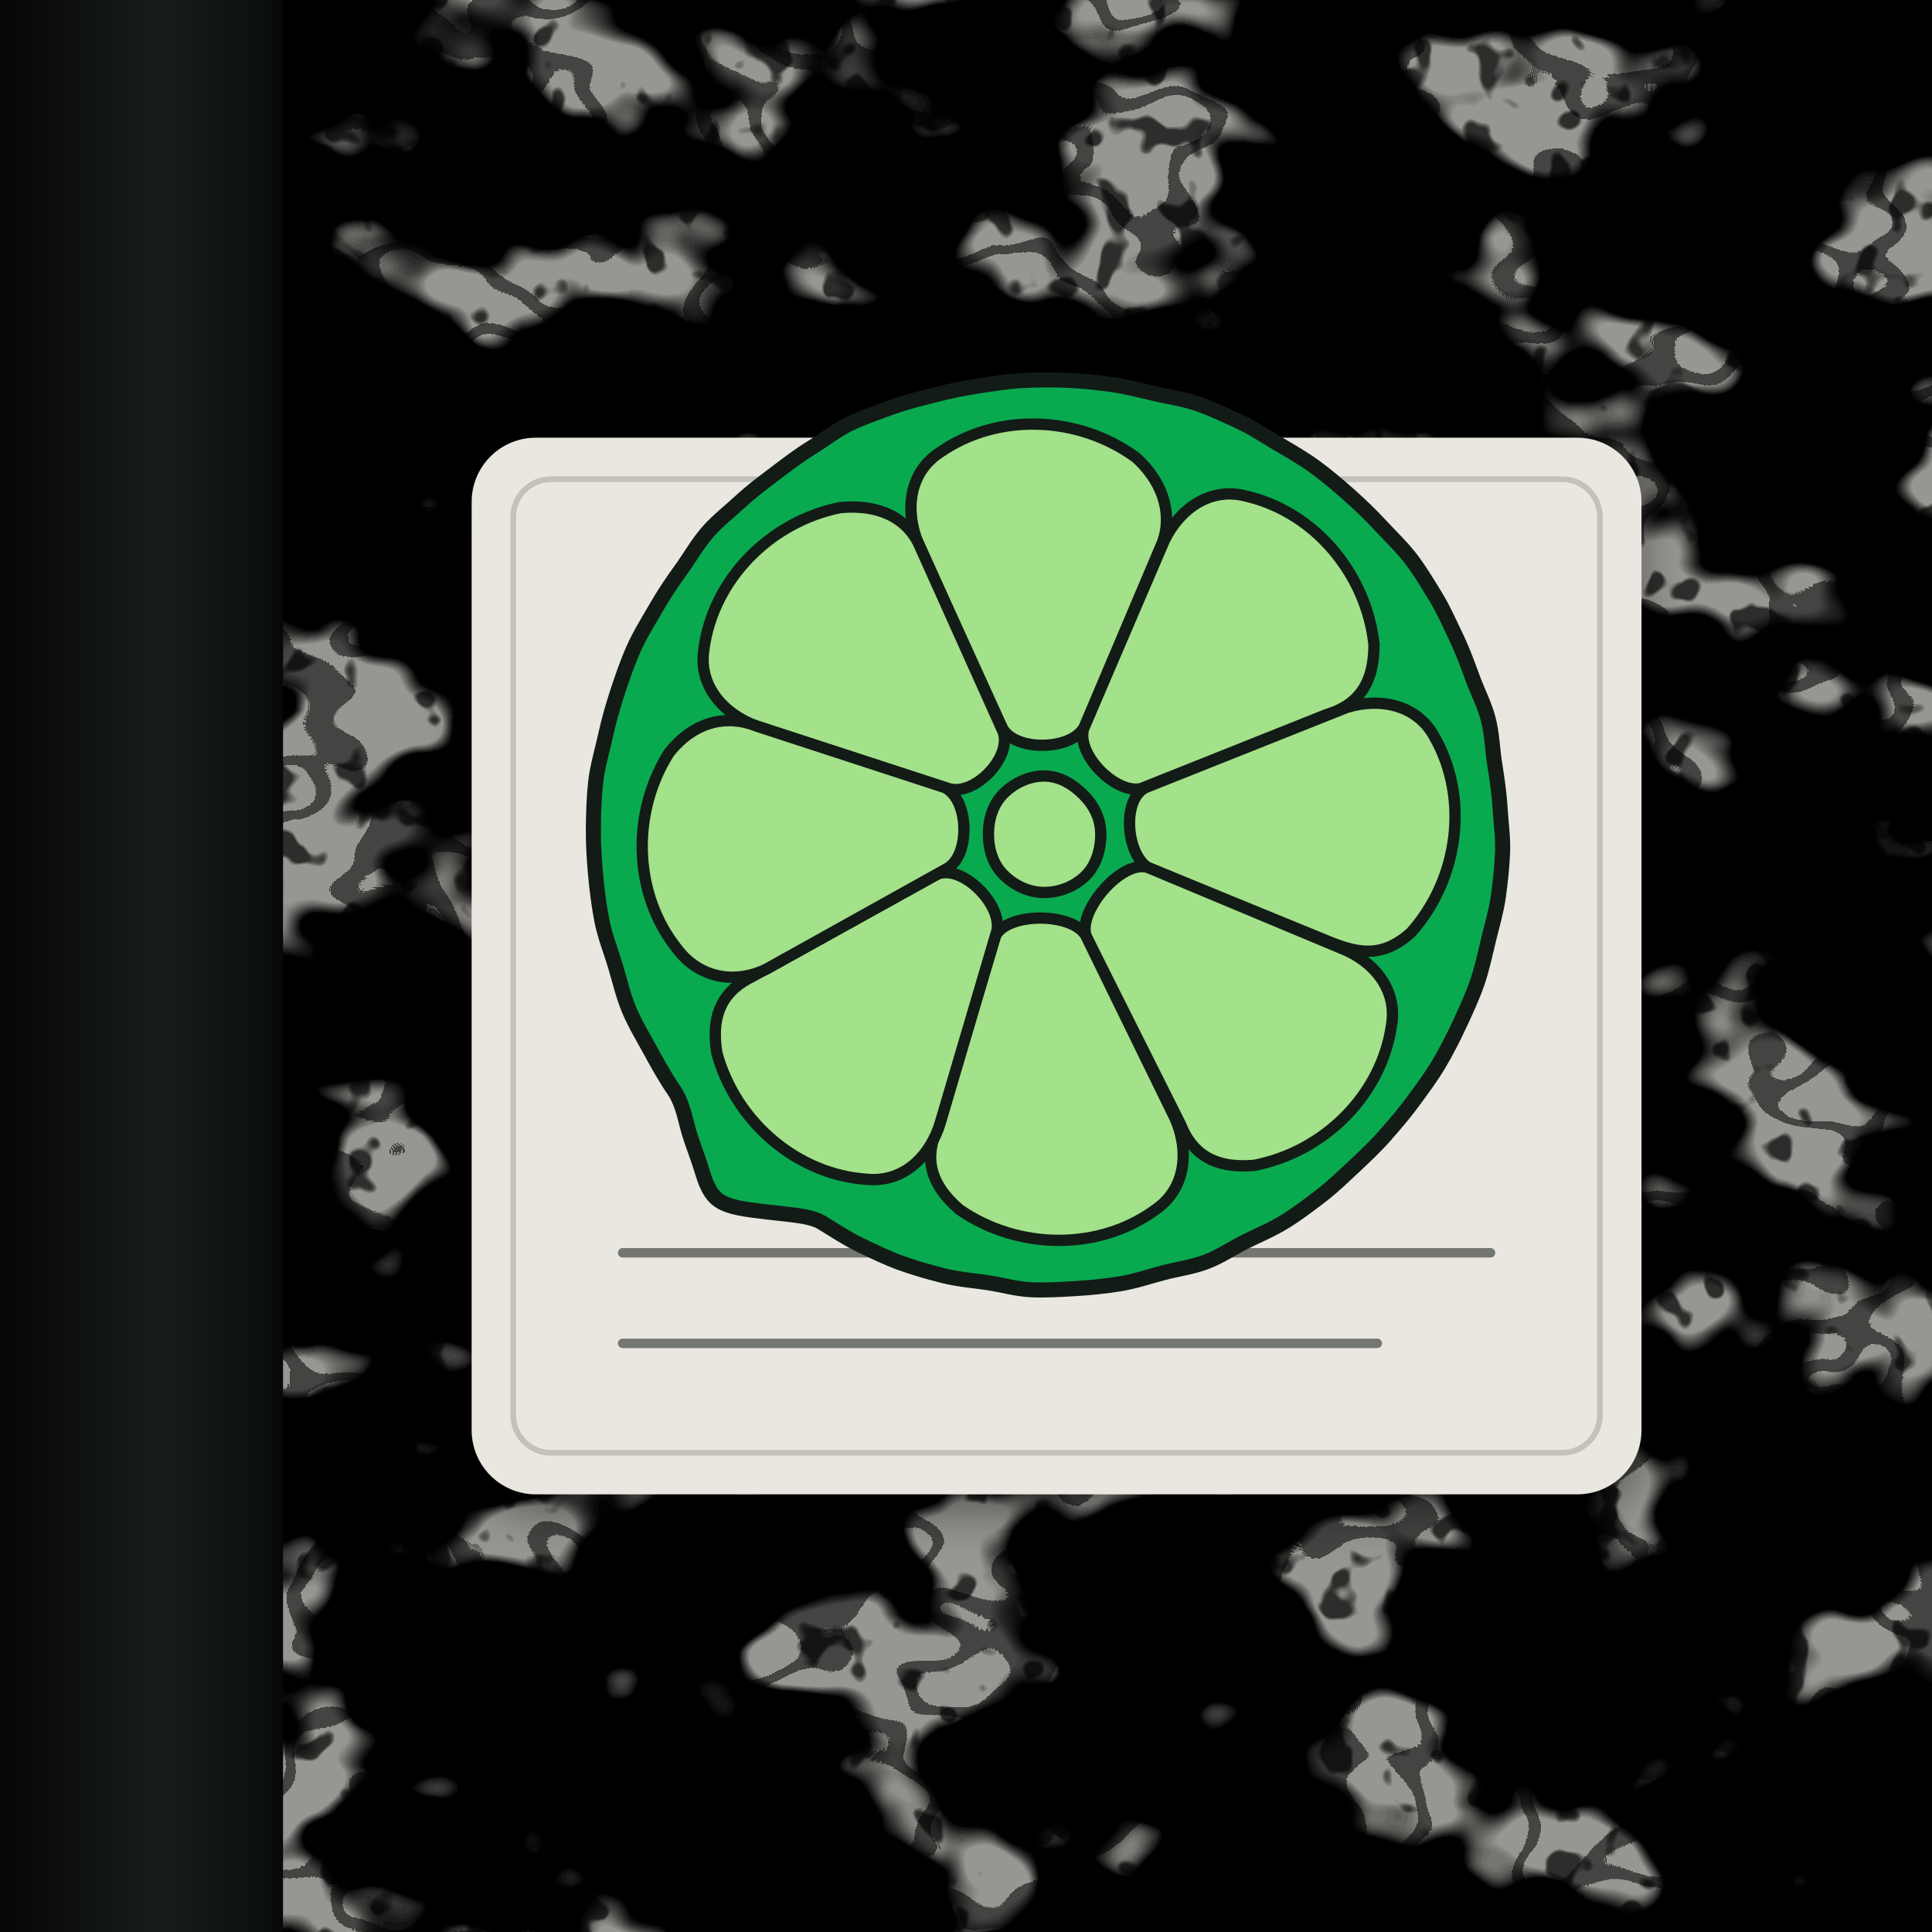
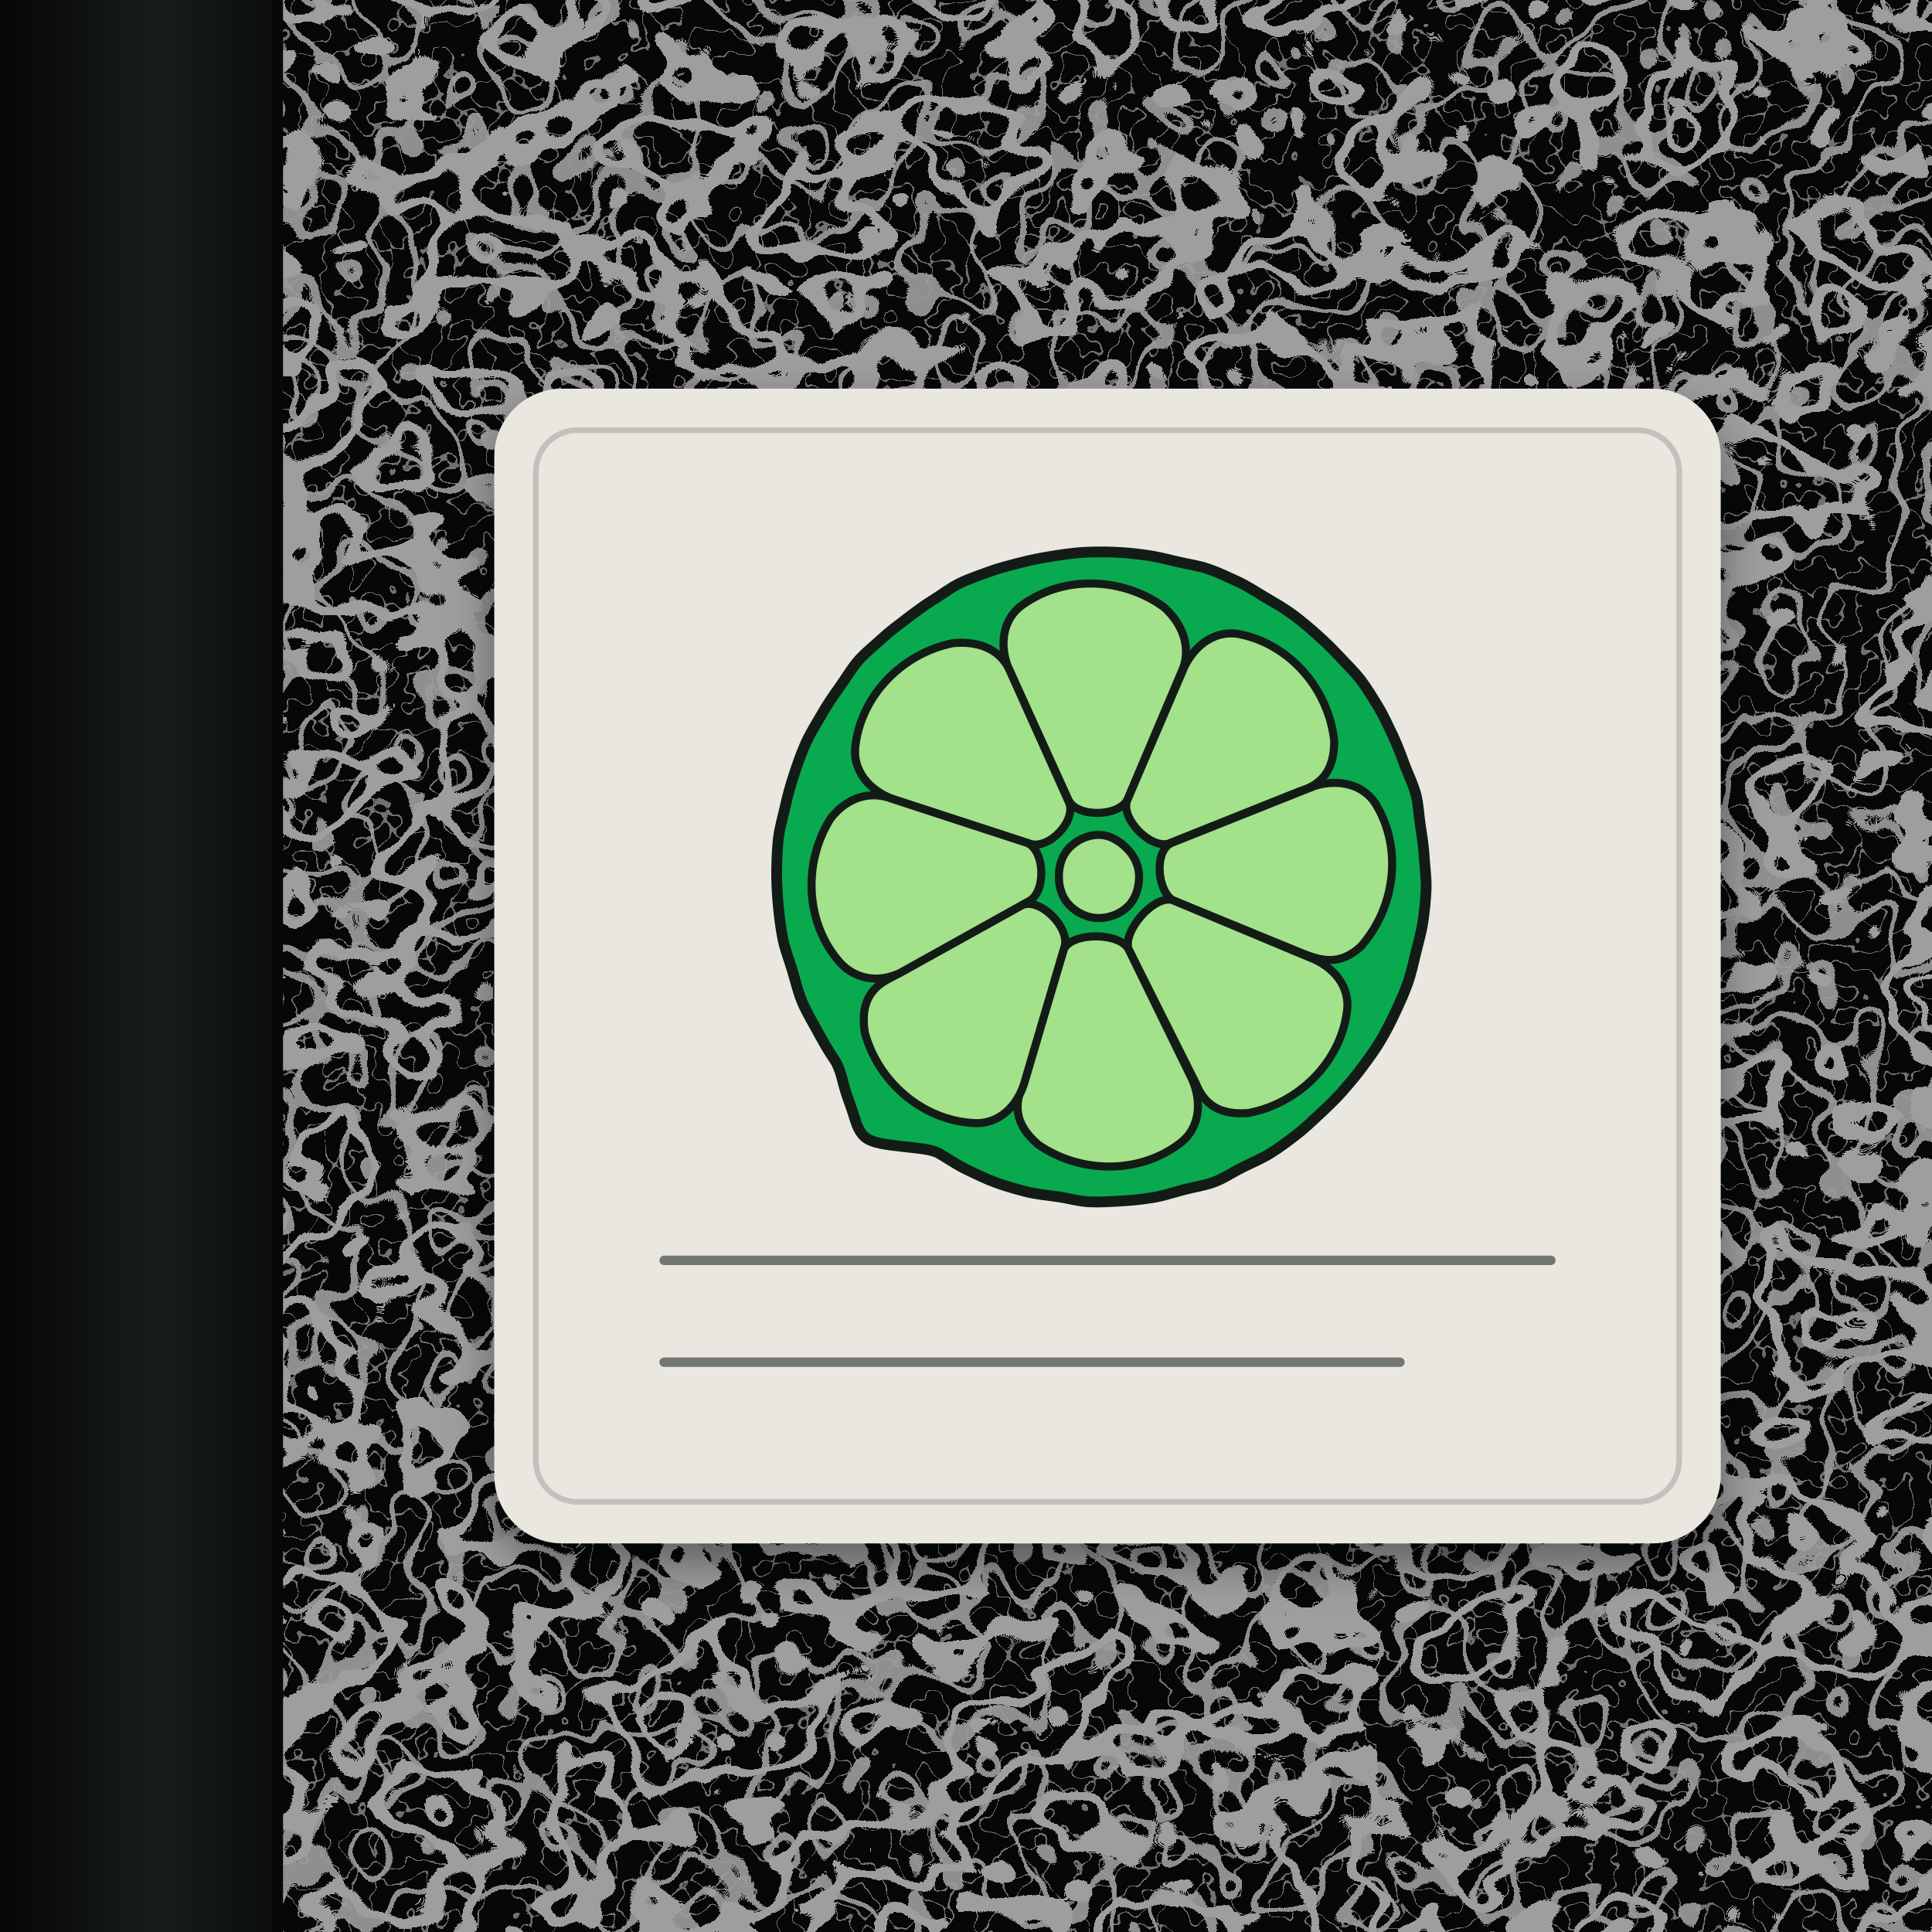
<svg xmlns="http://www.w3.org/2000/svg" width="1024" height="1024" viewBox="0 0 1024 1024">
  <defs>
-     <filter id="blobs" x="0" y="0" width="100%" height="100%" color-interpolation-filters="sRGB">
-       <feTurbulence type="fractalNoise" baseFrequency="0.009 0.012" numOctaves="3" seed="11" result="n" />
-       <feColorMatrix in="n" type="matrix" values="0 0 0 0 0  0 0 0 0 0  0 0 0 0 0  0 0 0 14 -5.0" />
-     </filter>
-     <filter id="ribbons" x="0" y="0" width="100%" height="100%" color-interpolation-filters="sRGB">
-       <feTurbulence type="fractalNoise" baseFrequency="0.016 0.022" numOctaves="2" seed="5" result="n" />
-       <feColorMatrix in="n" type="matrix" values="0 0 0 0 0  0 0 0 0 0  0 0 0 0 0  1 0 0 0 0" />
+     <filter id="worms" x="0" y="0" width="100%" height="100%" color-interpolation-filters="sRGB">
+       <feTurbulence type="fractalNoise" baseFrequency="0.015 0.018" numOctaves="3" seed="8" result="n" />
+       <feColorMatrix in="n" type="matrix" values="0 0 0 0 1  0 0 0 0 1  0 0 0 0 1  1 0 0 0 0" />
      <feComponentTransfer>
-         <feFuncA type="discrete" tableValues="0 0 0 0 0 0 0 0 1 1 0 0 0 0 0 0 0 0 0 0" />
+         <feFuncA type="discrete" tableValues="0 0 0 0 0 0 0 0 0 0 0 1 1 1 0 0 0 0 0 0 0 0 1 1 1 0 0 0 0 0 0 1 1 0 0 0 0 0 0 0" />
      </feComponentTransfer>
    </filter>
-     <filter id="specks" x="0" y="0" width="100%" height="100%" color-interpolation-filters="sRGB">
-       <feTurbulence type="fractalNoise" baseFrequency="0.05" numOctaves="2" seed="23" result="n" />
-       <feColorMatrix in="n" type="matrix" values="0 0 0 0 0  0 0 0 0 0  0 0 0 0 0  0 0 0 12 -7.4" />
+     <filter id="worms2" x="0" y="0" width="100%" height="100%" color-interpolation-filters="sRGB">
+       <feTurbulence type="fractalNoise" baseFrequency="0.027 0.024" numOctaves="2" seed="31" result="n" />
+       <feColorMatrix in="n" type="matrix" values="0 0 0 0 1  0 0 0 0 1  0 0 0 0 1  1 0 0 0 0" />
+       <feComponentTransfer>
+         <feFuncA type="discrete" tableValues="0 0 0 0 0 0 0 0 0 0 0 0 0 0 0 0 0 1 1 0 0 0 0 0 0 0 0 1 1 0 0 0 0 0 0 0 0 0 0 0" />
+       </feComponentTransfer>
+     </filter>
+     <filter id="dots" x="0" y="0" width="100%" height="100%" color-interpolation-filters="sRGB">
+       <feTurbulence type="fractalNoise" baseFrequency="0.07" numOctaves="2" seed="5" result="n" />
+       <feColorMatrix in="n" type="matrix" values="0 0 0 0 1  0 0 0 0 1  0 0 0 0 1  1 0 0 0 0" />
+       <feComponentTransfer>
+         <feFuncA type="discrete" tableValues="0 0 0 0 0 0 0 0 0 0 0 0 0 0 0 0 0 0 0 0 0 1 0 0 0 0 0 0 0 0 0 0 0 0 0 0 0 0 0 0" />
+       </feComponentTransfer>
    </filter>
    <linearGradient id="spine" x1="0" x2="1">
      <stop offset="0" stop-color="#050706" />
      <stop offset="0.55" stop-color="#181c1a" />
      <stop offset="1" stop-color="#0a0d0b" />
    </linearGradient>
    <filter id="lsh" x="-10%" y="-10%" width="120%" height="125%">
      <feDropShadow dx="0" dy="10" stdDeviation="12" flood-color="#000" flood-opacity="0.4" />
    </filter>
  </defs>
-   <rect width="1024" height="1024" fill="#f4f2ec" />
-   <rect width="1024" height="1024" fill="#101311" filter="url(#blobs)" />
-   <rect width="1024" height="1024" fill="#f4f2ec" filter="url(#ribbons)" opacity="0.55" />
-   <rect width="1024" height="1024" fill="#101311" filter="url(#specks)" opacity="0.7" />
+   <rect width="1024" height="1024" fill="#0a0c0b" />
+   <rect width="1024" height="1024" fill="#f4f2ec" filter="url(#worms)" />
+   <rect width="1024" height="1024" fill="#f4f2ec" filter="url(#worms2)" opacity="0.9" />
+   <rect width="1024" height="1024" fill="#f4f2ec" filter="url(#dots)" opacity="0.7" />
  <rect width="1024" height="1024" fill="#000" opacity="0.38" />
  <rect width="150" height="1024" fill="url(#spine)" />
  <rect x="144" width="6" height="1024" fill="#000" opacity="0.35" />
  <g filter="url(#lsh)">
-     <rect x="250" y="232" width="620" height="560" rx="34" fill="#e9e7df" />
+     <rect x="262" y="206" width="650" height="612" rx="36" fill="#e9e7df" />
  </g>
-   <rect x="272" y="254" width="576" height="516" rx="20" fill="none" stroke="#131b17" stroke-opacity="0.18" stroke-width="3" />
-   <line x1="330" y1="664" x2="790" y2="664" stroke="#131b17" stroke-opacity="0.55" stroke-width="5" stroke-linecap="round" />
-   <line x1="330" y1="712" x2="730" y2="712" stroke="#131b17" stroke-opacity="0.55" stroke-width="5" stroke-linecap="round" />
-   <g transform="translate(560 447) scale(0.56) translate(-520 -520)">
+   <rect x="284" y="228" width="606" height="568" rx="22" fill="none" stroke="#131b17" stroke-opacity="0.18" stroke-width="3" />
+   <line x1="352" y1="668" x2="822" y2="668" stroke="#131b17" stroke-opacity="0.55" stroke-width="5" stroke-linecap="round" />
+   <line x1="352" y1="722" x2="742" y2="722" stroke="#131b17" stroke-opacity="0.55" stroke-width="5" stroke-linecap="round" />
+   <g transform="translate(587 468) scale(0.4) translate(-520 -520)">
    <g transform="translate(74.50 74.20) scale(3.566)" stroke-linejoin="round" stroke-linecap="round">
      <path d="M212.32,202.35C209.67,205.32,206.84,208.02,204,210.67C201.09,213.38,198.29,216.12,195.2,218.49C192.06,220.91,188.92,223.29,185.61,225.35C182.25,227.45,178.6,228.95,175.1,230.68C171.56,232.43,168.26,234.73,164.6,236.1C160.91,237.49,156.94,238,153.15,239.01C149.34,240.02,145.6,241.3,141.72,241.92C137.84,242.54,133.91,242.95,129.98,243.18C126.05,243.41,122.1,243.67,118.17,243.49C114.24,243.31,110.41,242.16,106.51,241.59C102.61,241.02,98.7,240.72,94.87,239.75C91.08,238.79,87.28,237.72,83.56,236.37C79.89,235.04,76.34,233.31,72.77,231.59C69.2,229.87,66,227.71,62.61,225.65C59.54,223.78,53.89,223.57,48.51,222.9C43.1,222.23,37.46,221.78,34.66,219.29C32.13,217.03,31.35,213.44,30.22,210.01C29.17,206.81,27.81,203.52,26.97,200.2C26.07,196.66,25.22,193.23,23.4,190.57C21.06,187.17,19.07,183.58,17.12,180C15.15,176.38,13,172.85,11.43,169.08C9.86,165.31,8.96,161.24,7.77,157.33C6.58,153.4,5.03,149.55,4.25,145.53C3.47,141.5,2.95,137.4,2.58,133.32C2.21,129.23,1.95,125.11,1.99,121.01C2.04,116.91,2.15,112.77,2.61,108.68C3.07,104.61,4.29,100.63,5.17,96.62C6.04,92.63,7.15,88.69,8.44,84.77C9.72,80.89,11.05,77.01,12.73,73.25C14.41,69.49,16.59,66.06,18.65,62.48C20.71,58.9,22.94,55.57,25.37,52.22C27.75,48.93,29.76,45.28,32.52,42.18C35.17,39.21,38.33,36.78,41.19,34.13C44.11,31.43,47.26,29.11,50.37,26.75C53.48,24.39,56.64,21.98,59.98,19.93C63.36,17.86,66.49,15.35,70.02,13.64C73.58,11.92,77.36,10.66,81.05,9.31C84.74,7.96,88.6,7.01,92.4,6.03C96.22,5.04,100.07,4.26,103.96,3.65C107.85,3.04,111.75,2.42,115.68,2.19C119.61,1.96,123.56,1.94,127.5,2.1C131.44,2.26,135.36,2.65,139.27,3.19C143.18,3.73,146.98,4.7,150.82,5.62C154.66,6.54,158.61,7.03,162.35,8.33C166.09,9.63,169.65,11.32,173.25,12.98C176.85,14.64,180.1,16.83,183.51,18.84C186.88,20.82,190.31,22.76,193.52,25.11C196.67,27.41,199.68,29.96,202.65,32.6C205.62,35.24,208.46,37.98,211.1,40.85C213.8,43.77,216.71,46.5,219.07,49.62C221.46,52.78,223.5,56.21,225.54,59.55C227.61,62.93,229.18,66.57,230.89,70.1C232.61,73.66,233.95,77.35,235.31,81.04C236.67,84.75,238.54,88.3,239.52,92.11C240.5,95.92,240.59,99.94,241.2,103.83C241.81,107.72,242.4,111.6,242.63,115.53C242.86,119.46,243.47,123.41,243.31,127.35C243.15,131.29,242.73,135.24,242.18,139.15C241.63,143.06,240.49,146.85,239.56,150.69C238.63,154.53,237.83,158.39,236.53,162.12C235.24,165.82,233.57,169.41,231.9,173.01C230.26,176.56,228.45,180.07,226.44,183.49C224.46,186.86,222.1,190.02,219.75,193.23C217.45,196.38,214.92,199.38,212.27,202.35L212.32,202.35Z" fill="#09a950" />
      <path d="M212.32,202.35C209.67,205.32,206.84,208.02,204,210.67C201.09,213.38,198.29,216.12,195.2,218.49C192.06,220.91,188.92,223.29,185.61,225.35C182.25,227.45,178.6,228.95,175.1,230.68C171.56,232.43,168.26,234.73,164.6,236.1C160.91,237.49,156.94,238,153.15,239.01C149.34,240.02,145.6,241.3,141.72,241.92C137.84,242.54,133.91,242.95,129.98,243.18C126.05,243.41,122.1,243.67,118.17,243.49C114.24,243.31,110.41,242.16,106.51,241.59C102.61,241.02,98.7,240.72,94.87,239.75C91.08,238.79,87.28,237.72,83.56,236.37C79.89,235.04,76.34,233.31,72.77,231.59C69.2,229.87,66,227.71,62.61,225.65C59.54,223.78,53.89,223.57,48.51,222.9C43.1,222.23,37.46,221.78,34.66,219.29C32.13,217.03,31.35,213.44,30.22,210.01C29.17,206.81,27.81,203.52,26.97,200.2C26.07,196.66,25.22,193.23,23.4,190.57C21.06,187.17,19.07,183.58,17.12,180C15.15,176.38,13,172.85,11.43,169.08C9.86,165.31,8.96,161.24,7.77,157.33C6.58,153.4,5.03,149.55,4.25,145.53C3.47,141.5,2.95,137.4,2.58,133.32C2.21,129.23,1.95,125.11,1.99,121.01C2.04,116.91,2.15,112.77,2.61,108.68C3.07,104.61,4.29,100.63,5.17,96.62C6.04,92.63,7.15,88.69,8.44,84.77C9.72,80.89,11.05,77.01,12.73,73.25C14.41,69.49,16.59,66.06,18.65,62.48C20.71,58.9,22.94,55.57,25.37,52.22C27.75,48.93,29.76,45.28,32.52,42.18C35.17,39.21,38.33,36.78,41.19,34.13C44.11,31.43,47.26,29.11,50.37,26.75C53.48,24.39,56.64,21.98,59.98,19.93C63.36,17.86,66.49,15.35,70.02,13.64C73.58,11.92,77.36,10.66,81.05,9.31C84.74,7.96,88.6,7.01,92.4,6.03C96.22,5.04,100.07,4.26,103.96,3.65C107.85,3.04,111.75,2.42,115.68,2.19C119.61,1.96,123.56,1.94,127.5,2.1C131.44,2.26,135.36,2.65,139.27,3.19C143.18,3.73,146.98,4.7,150.82,5.62C154.66,6.54,158.61,7.03,162.35,8.33C166.09,9.63,169.65,11.32,173.25,12.98C176.85,14.64,180.1,16.83,183.51,18.84C186.88,20.82,190.31,22.76,193.52,25.11C196.67,27.41,199.68,29.96,202.65,32.6C205.62,35.24,208.46,37.98,211.1,40.85C213.8,43.77,216.71,46.5,219.07,49.62C221.46,52.78,223.5,56.21,225.54,59.55C227.61,62.93,229.18,66.57,230.89,70.1C232.61,73.66,233.95,77.35,235.31,81.04C236.67,84.75,238.54,88.3,239.52,92.11C240.5,95.92,240.59,99.94,241.2,103.83C241.81,107.72,242.4,111.6,242.63,115.53C242.86,119.46,243.47,123.41,243.31,127.35C243.15,131.29,242.73,135.24,242.18,139.15C241.63,143.06,240.49,146.85,239.56,150.69C238.63,154.53,237.83,158.39,236.53,162.12C235.24,165.82,233.57,169.41,231.9,173.01C230.26,176.56,228.45,180.07,226.44,183.49C224.46,186.86,222.1,190.02,219.75,193.23C217.45,196.38,214.92,199.38,212.27,202.35L212.32,202.35Z" fill="none" stroke="#131b17" stroke-width="4.00" />
      <path d="M196.72,90.78L147.42,110.45C140.52,112.12,129.69,100.9,132.25,94.2L153.51,44.68C157.51,36.31,165.6,30.44,174.96,32.78C193.31,36.89,207.19,53.47,209.18,72.27C209.18,83.16,204.49,88.42,196.72,90.79L196.72,90.78Z" fill="#a3e18a" />
      <path d="M196.72,90.78L147.42,110.45C140.52,112.12,129.69,100.9,132.25,94.2L153.51,44.68C157.51,36.31,165.6,30.44,174.96,32.78C193.31,36.89,207.19,53.47,209.18,72.27C209.18,83.16,204.49,88.42,196.72,90.79L196.72,90.78Z" fill="none" stroke="#131b17" stroke-width="3.00" />
      <path d="M152.42,46.59L132.25,94.2C128.84,100.43,113.73,100.7,110.5,94.3L88.17,45.25C84.67,36.66,85.76,26.72,93.79,21.37C109.18,10.56,130.78,11.44,146.03,22.62C154.08,29.94,155.9,39.24,152.43,46.58L152.42,46.59Z" fill="#a3e18a" />
      <path d="M152.42,46.59L132.25,94.2C128.84,100.43,113.73,100.7,110.5,94.3L88.17,45.25C84.67,36.66,85.76,26.72,93.79,21.37C109.18,10.56,130.78,11.44,146.03,22.62C154.08,29.94,155.9,39.24,152.43,46.58L152.42,46.59Z" fill="none" stroke="#131b17" stroke-width="3.00" />
      <path d="M88.83,46.59L110.77,95.46C113.06,102.18,103.26,112.44,96.36,110.51L45.12,93.82C36.42,90.59,29.84,83.07,31.32,73.54C33.75,54.89,49.01,39.57,67.55,35.89C78.39,34.91,85.77,39.08,88.83,46.6L88.83,46.59Z" fill="#a3e18a" />
      <path d="M88.83,46.59L110.77,95.46C113.06,102.18,103.26,112.44,96.36,110.51L45.12,93.82C36.42,90.59,29.84,83.07,31.32,73.54C33.75,54.89,49.01,39.57,67.55,35.89C78.39,34.91,85.77,39.08,88.83,46.6L88.83,46.59Z" fill="none" stroke="#131b17" stroke-width="3.00" />
      <path d="M196.29,150.72L149.08,131.39C143.2,127.41,142.26,112.67,148.94,110.05L202.01,88.91C210.9,86.24,220.68,88.27,225.24,96.77C234.54,113.12,231.61,134.54,219.03,148.65C210.97,155.97,204.15,153.96,196.28,150.72L196.29,150.72Z" fill="#a3e18a" />
      <path d="M196.29,150.72L149.08,131.39C143.2,127.41,142.26,112.67,148.94,110.05L202.01,88.91C210.9,86.24,220.68,88.27,225.24,96.77C234.54,113.12,231.61,134.54,219.03,148.65C210.97,155.97,204.15,153.96,196.28,150.72L196.29,150.72Z" fill="none" stroke="#131b17" stroke-width="3.00" />
      <path d="M157.82,199.59L132.76,149.61C130.53,142.87,142.2,129.39,149.09,131.38L200.24,152.76C208.91,156.07,215.42,163.64,213.85,173.16C211.25,191.79,195.86,206.97,177.29,210.49C166.44,211.38,160.81,207.13,157.82,199.58L157.82,199.59Z" fill="#a3e18a" />
      <path d="M157.82,199.59L132.76,149.61C130.53,142.87,142.2,129.39,149.09,131.38L200.24,152.76C208.91,156.07,215.42,163.64,213.85,173.16C211.25,191.79,195.86,206.97,177.29,210.49C166.44,211.38,160.81,207.13,157.82,199.58L157.82,199.59Z" fill="none" stroke="#131b17" stroke-width="3.00" />
      <path d="M93.27,200.69L108.73,149.55C111.97,143.23,129.34,143.3,132.75,149.61L156.4,198.04C160.13,206.53,159.3,216.49,151.42,222.06C136.33,233.28,114.71,232.98,99.17,222.22C90.92,215.12,90,208.13,93.27,200.7L93.27,200.69Z" fill="#a3e18a" />
      <path d="M93.27,200.69L108.73,149.55C111.97,143.23,129.34,143.3,132.75,149.61L156.4,198.04C160.13,206.53,159.3,216.49,151.42,222.06C136.33,233.28,114.71,232.98,99.17,222.22C90.92,215.12,90,208.13,93.27,200.7L93.27,200.69Z" fill="none" stroke="#131b17" stroke-width="3.00" />
      <path d="M44.12,160.4L93.27,133.22C99.82,130.47,110.55,141.19,109.1,148.21L94.11,199.03C91.49,207.93,84.44,215.01,74.83,214.19C56.06,213.05,39.72,198.89,34.76,180.65C33.03,169.9,36.83,163.96,44.12,160.39L44.12,160.4Z" fill="#a3e18a" />
      <path d="M44.12,160.4L93.27,133.22C99.82,130.47,110.55,141.19,109.1,148.21L94.11,199.03C91.49,207.93,84.44,215.01,74.83,214.19C56.06,213.05,39.72,198.89,34.76,180.65C33.03,169.9,36.83,163.96,44.12,160.39L44.12,160.4Z" fill="none" stroke="#131b17" stroke-width="3.00" />
      <path d="M45.11,93.82L95.22,110.18C101.66,113.16,102.16,127.96,95.99,131.62L47.92,158.39C39.58,162.45,30.21,160.81,24.34,153.16C12.52,138.53,11.97,116.91,22.1,100.95C28.87,92.43,37.55,90.84,45.11,93.81L45.11,93.82Z" fill="#a3e18a" />
      <path d="M45.11,93.82L95.22,110.18C101.66,113.16,102.16,127.96,95.99,131.62L47.92,158.39C39.58,162.45,30.21,160.81,24.34,153.16C12.52,138.53,11.97,116.91,22.1,100.95C28.87,92.43,37.55,90.84,45.11,93.81L45.11,93.82Z" fill="none" stroke="#131b17" stroke-width="3.00" />
      <path d="M136.67,122.59C136.67,126.76,135.38,130.85,132.64,133.59C129.9,136.33,125.81,138.05,121.64,138.05C117.47,138.05,113.61,136.09,110.87,133.36C108.13,130.63,106.85,126.76,106.85,122.59C106.85,118.42,108.13,114.55,110.86,111.81C113.59,109.08,117.47,107.14,121.64,107.14C125.81,107.14,129.35,109.41,132.08,112.15C134.81,114.89,136.66,118.42,136.66,122.59L136.67,122.59Z" fill="#a3e18a" />
      <path d="M136.67,122.59C136.67,126.76,135.38,130.85,132.64,133.59C129.9,136.33,125.81,138.05,121.64,138.05C117.47,138.05,113.61,136.09,110.87,133.36C108.13,130.63,106.85,126.76,106.85,122.59C106.85,118.42,108.13,114.55,110.86,111.81C113.59,109.08,117.47,107.14,121.64,107.14C125.81,107.14,129.35,109.41,132.08,112.15C134.81,114.89,136.66,118.42,136.66,122.59L136.67,122.59Z" fill="none" stroke="#131b17" stroke-width="3.00" />
    </g>
  </g>
</svg>
